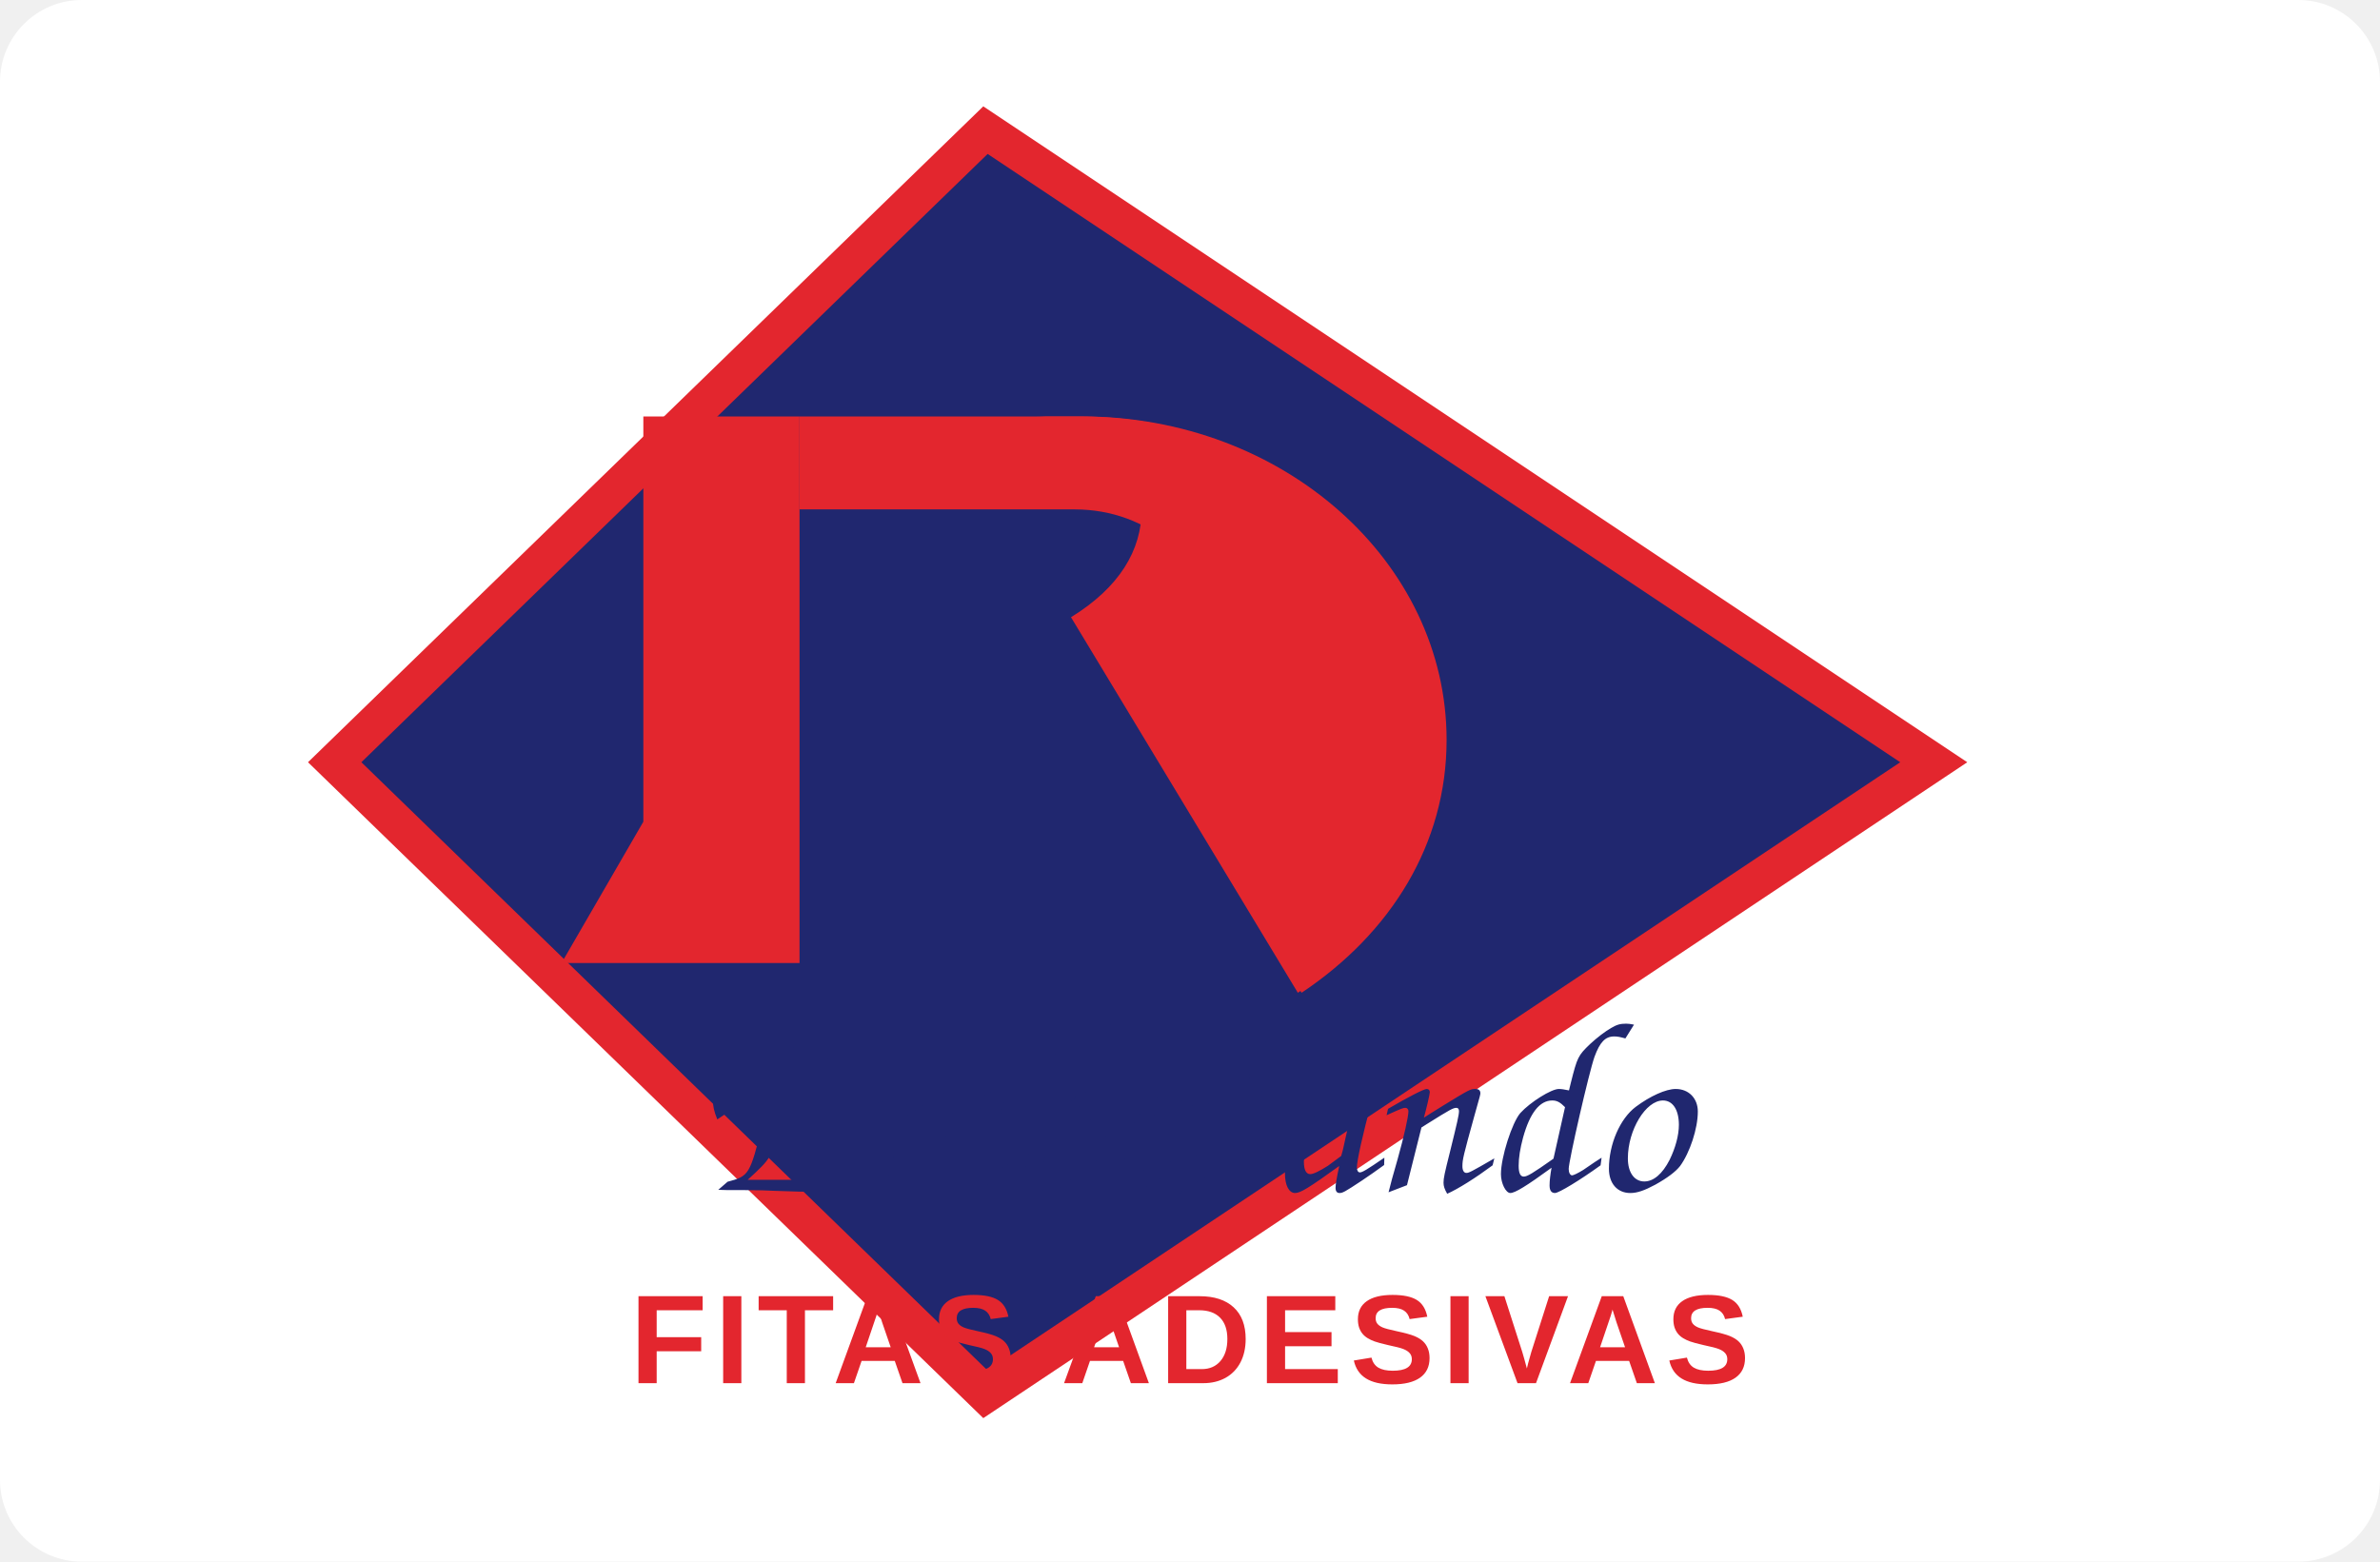
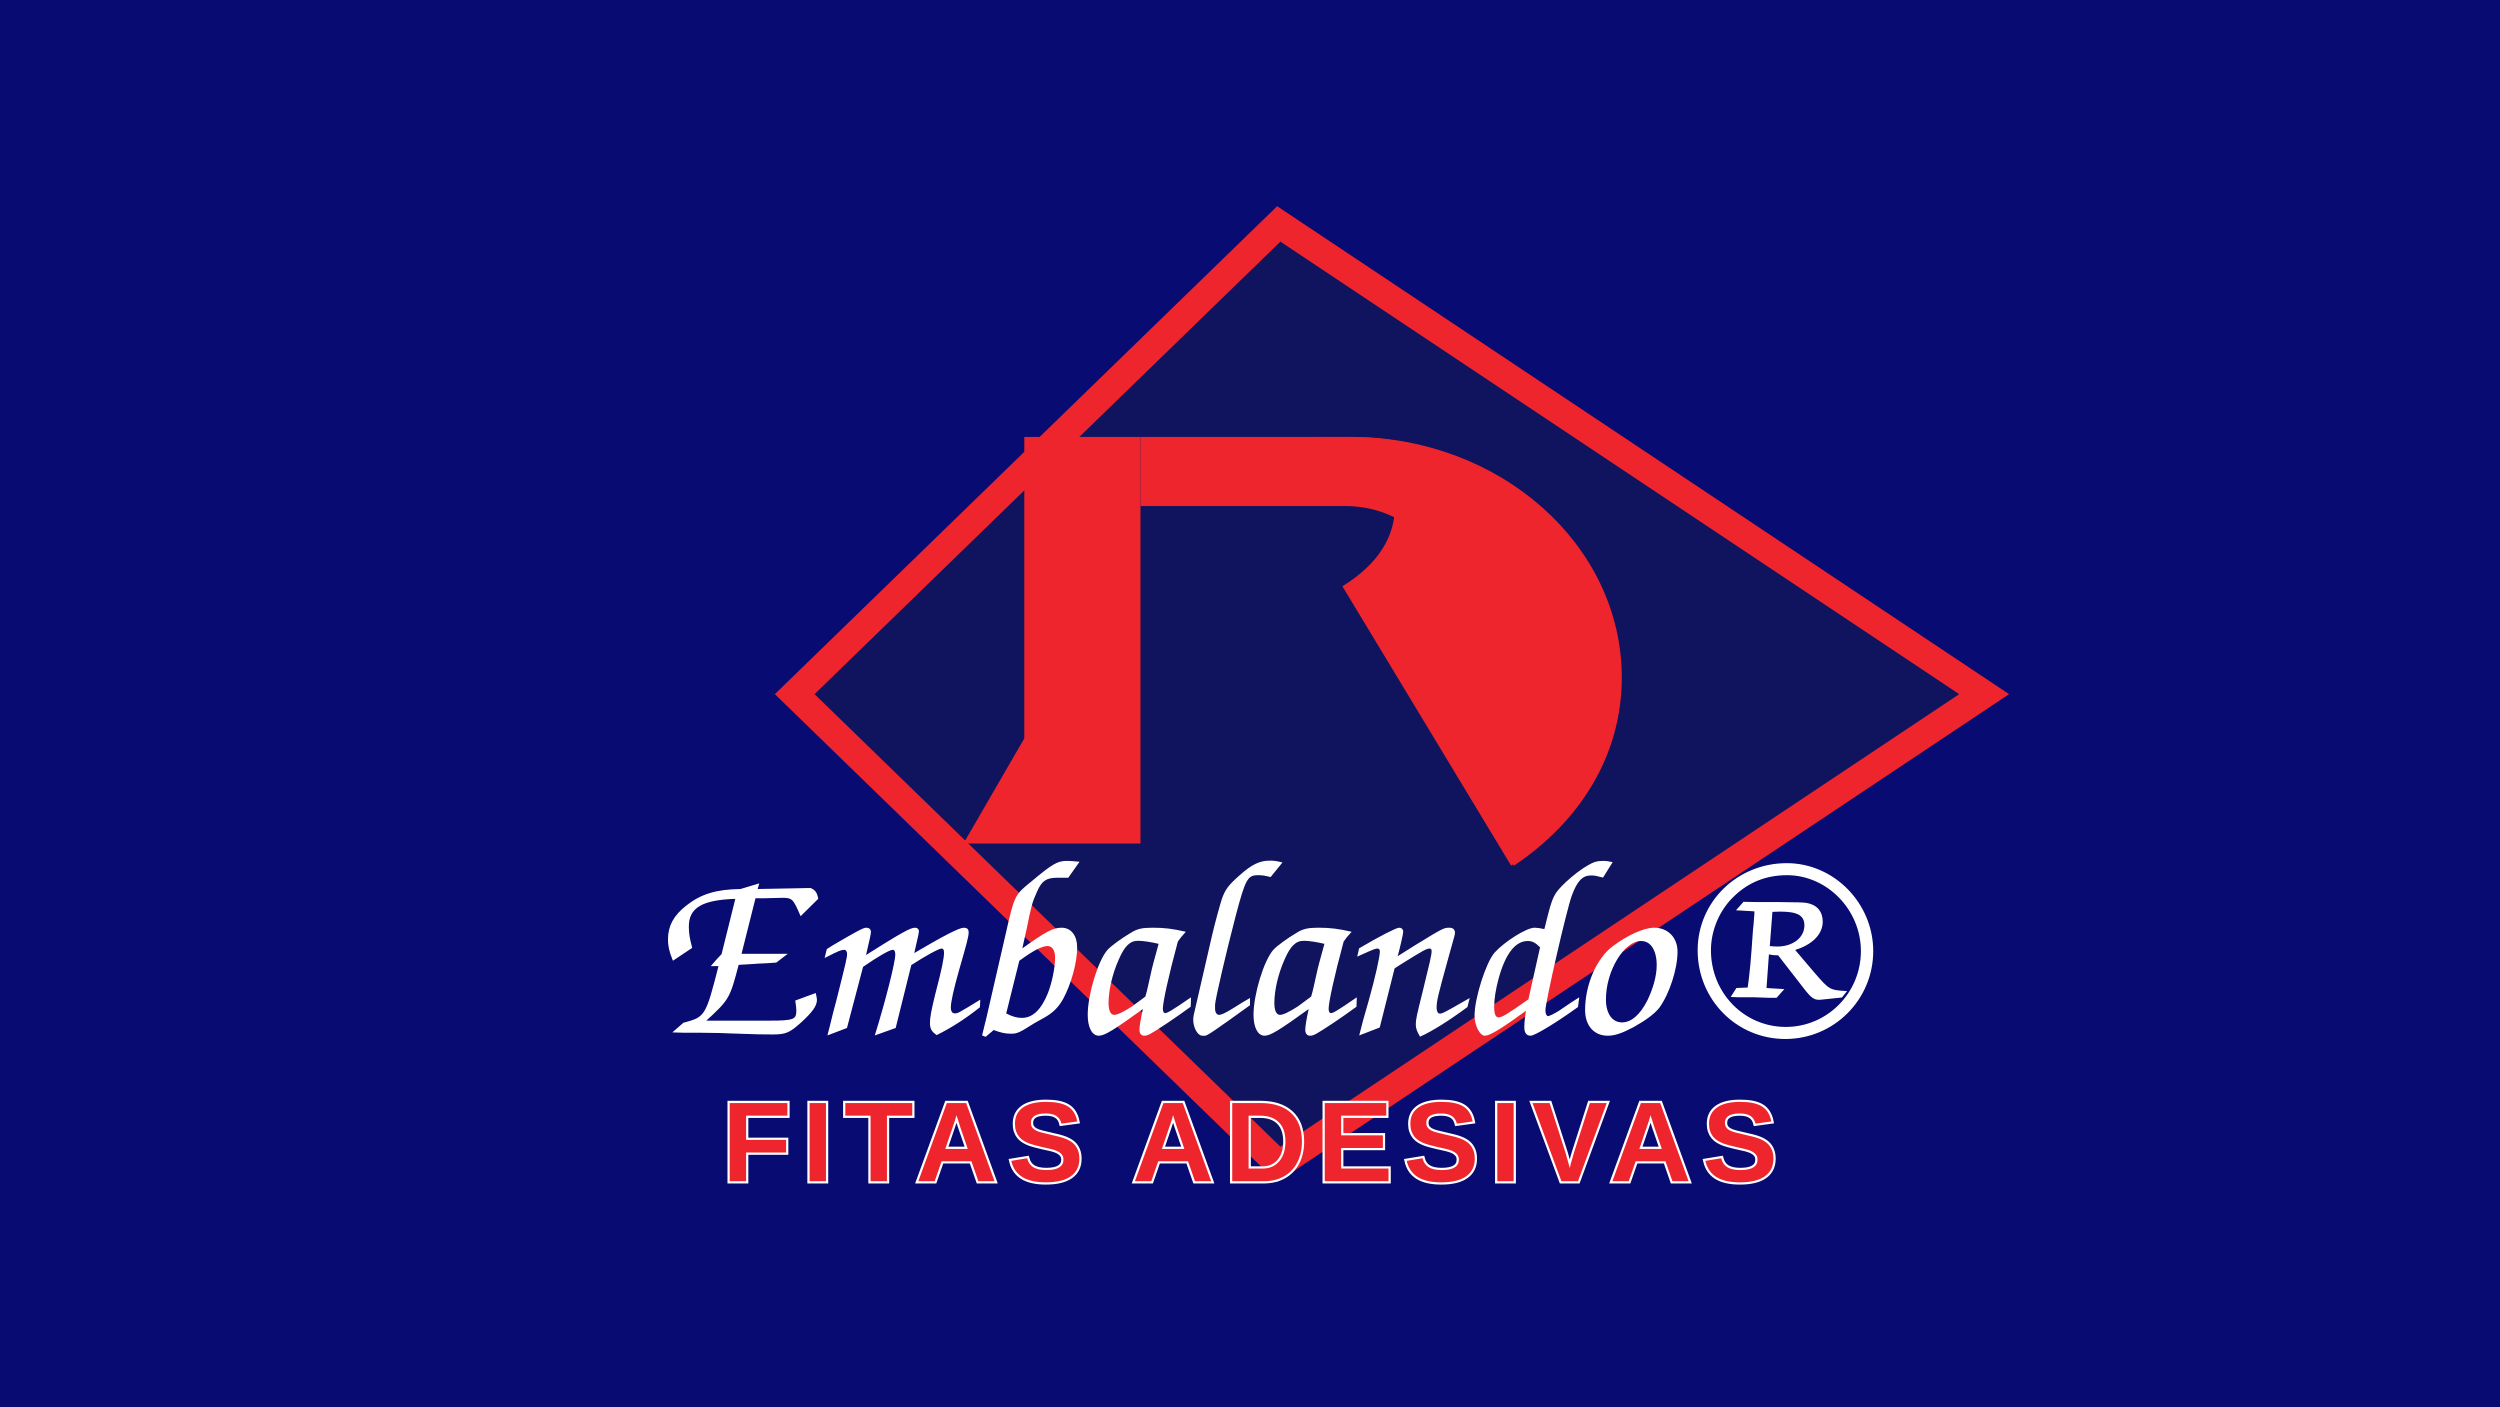
- <svg xmlns="http://www.w3.org/2000/svg" viewBox="0 0 640 420">
-   <rect width="640" height="420" rx="22" fill="#ffffff" />
-   <g>
-     <path d="M90 205 265 35 520 205 265 375Z" fill="#20276f" stroke="#e3262e" stroke-width="10" />
-     <path d="M215 112h76c54 0 98 39 98 87 0 28-15 52-39 68l-42-69c11-8 17-18 17-29 0-18-16-32-36-32h-74z" fill="#e3262e" />
-     <path d="M215 112v55h-42v-55zM215 167h-42v54h42zM215 221h-42l-22 38h64z" fill="#e3262e" />
-     <path d="M290 112c54 0 98 39 98 87 0 28-15 52-39 68l-61-101c13-8 19-18 19-29 0-14-12-25-29-25z" fill="#e3262e" />
+ <svg xmlns="http://www.w3.org/2000/svg" viewBox="0 0 1672 941">
+   <rect width="1672" height="941" fill="#080b72" />
+   <g transform="translate(365 85) scale(1.85)">
+     <path d="M90 205 265 35 520 205 265 375Z" fill="#10145e" stroke="#ef252d" stroke-width="10" />
+     <path d="M215 112h76c54 0 98 39 98 87 0 28-15 52-39 68l-42-69c11-8 17-18 17-29 0-18-16-32-36-32h-74z" fill="#ef252d" />
+     <path d="M215 112v55h-42v-55zM215 167h-42v54h42zM215 221h-42l-22 38h64z" fill="#ef252d" />
+     <path d="M290 112c54 0 98 39 98 87 0 28-15 52-39 68l-61-101c13-8 19-18 19-29 0-14-12-25-29-25z" fill="#ef252d" />
  </g>
-   <text x="320" y="320" text-anchor="middle" fill="#20276f" font-family="Brush Script MT, Segoe Script, cursive" font-size="66">Embalando</text>
-   <text x="320" y="372" text-anchor="middle" fill="#e3262e" font-family="Arial, sans-serif" font-size="34" font-weight="700" letter-spacing="2">FITAS ADESIVAS</text>
+   <text x="836" y="690" text-anchor="middle" fill="#ffffff" stroke="#ffffff" stroke-width="1" paint-order="stroke" font-family="Brush Script MT, Segoe Script, cursive" font-size="168">Embalando®</text>
+   <text x="836" y="790" text-anchor="middle" fill="#ef252d" stroke="#ffffff" stroke-width="3" paint-order="stroke" font-family="Arial, sans-serif" font-size="76" font-weight="800" letter-spacing="7">FITAS ADESIVAS</text>
</svg>
